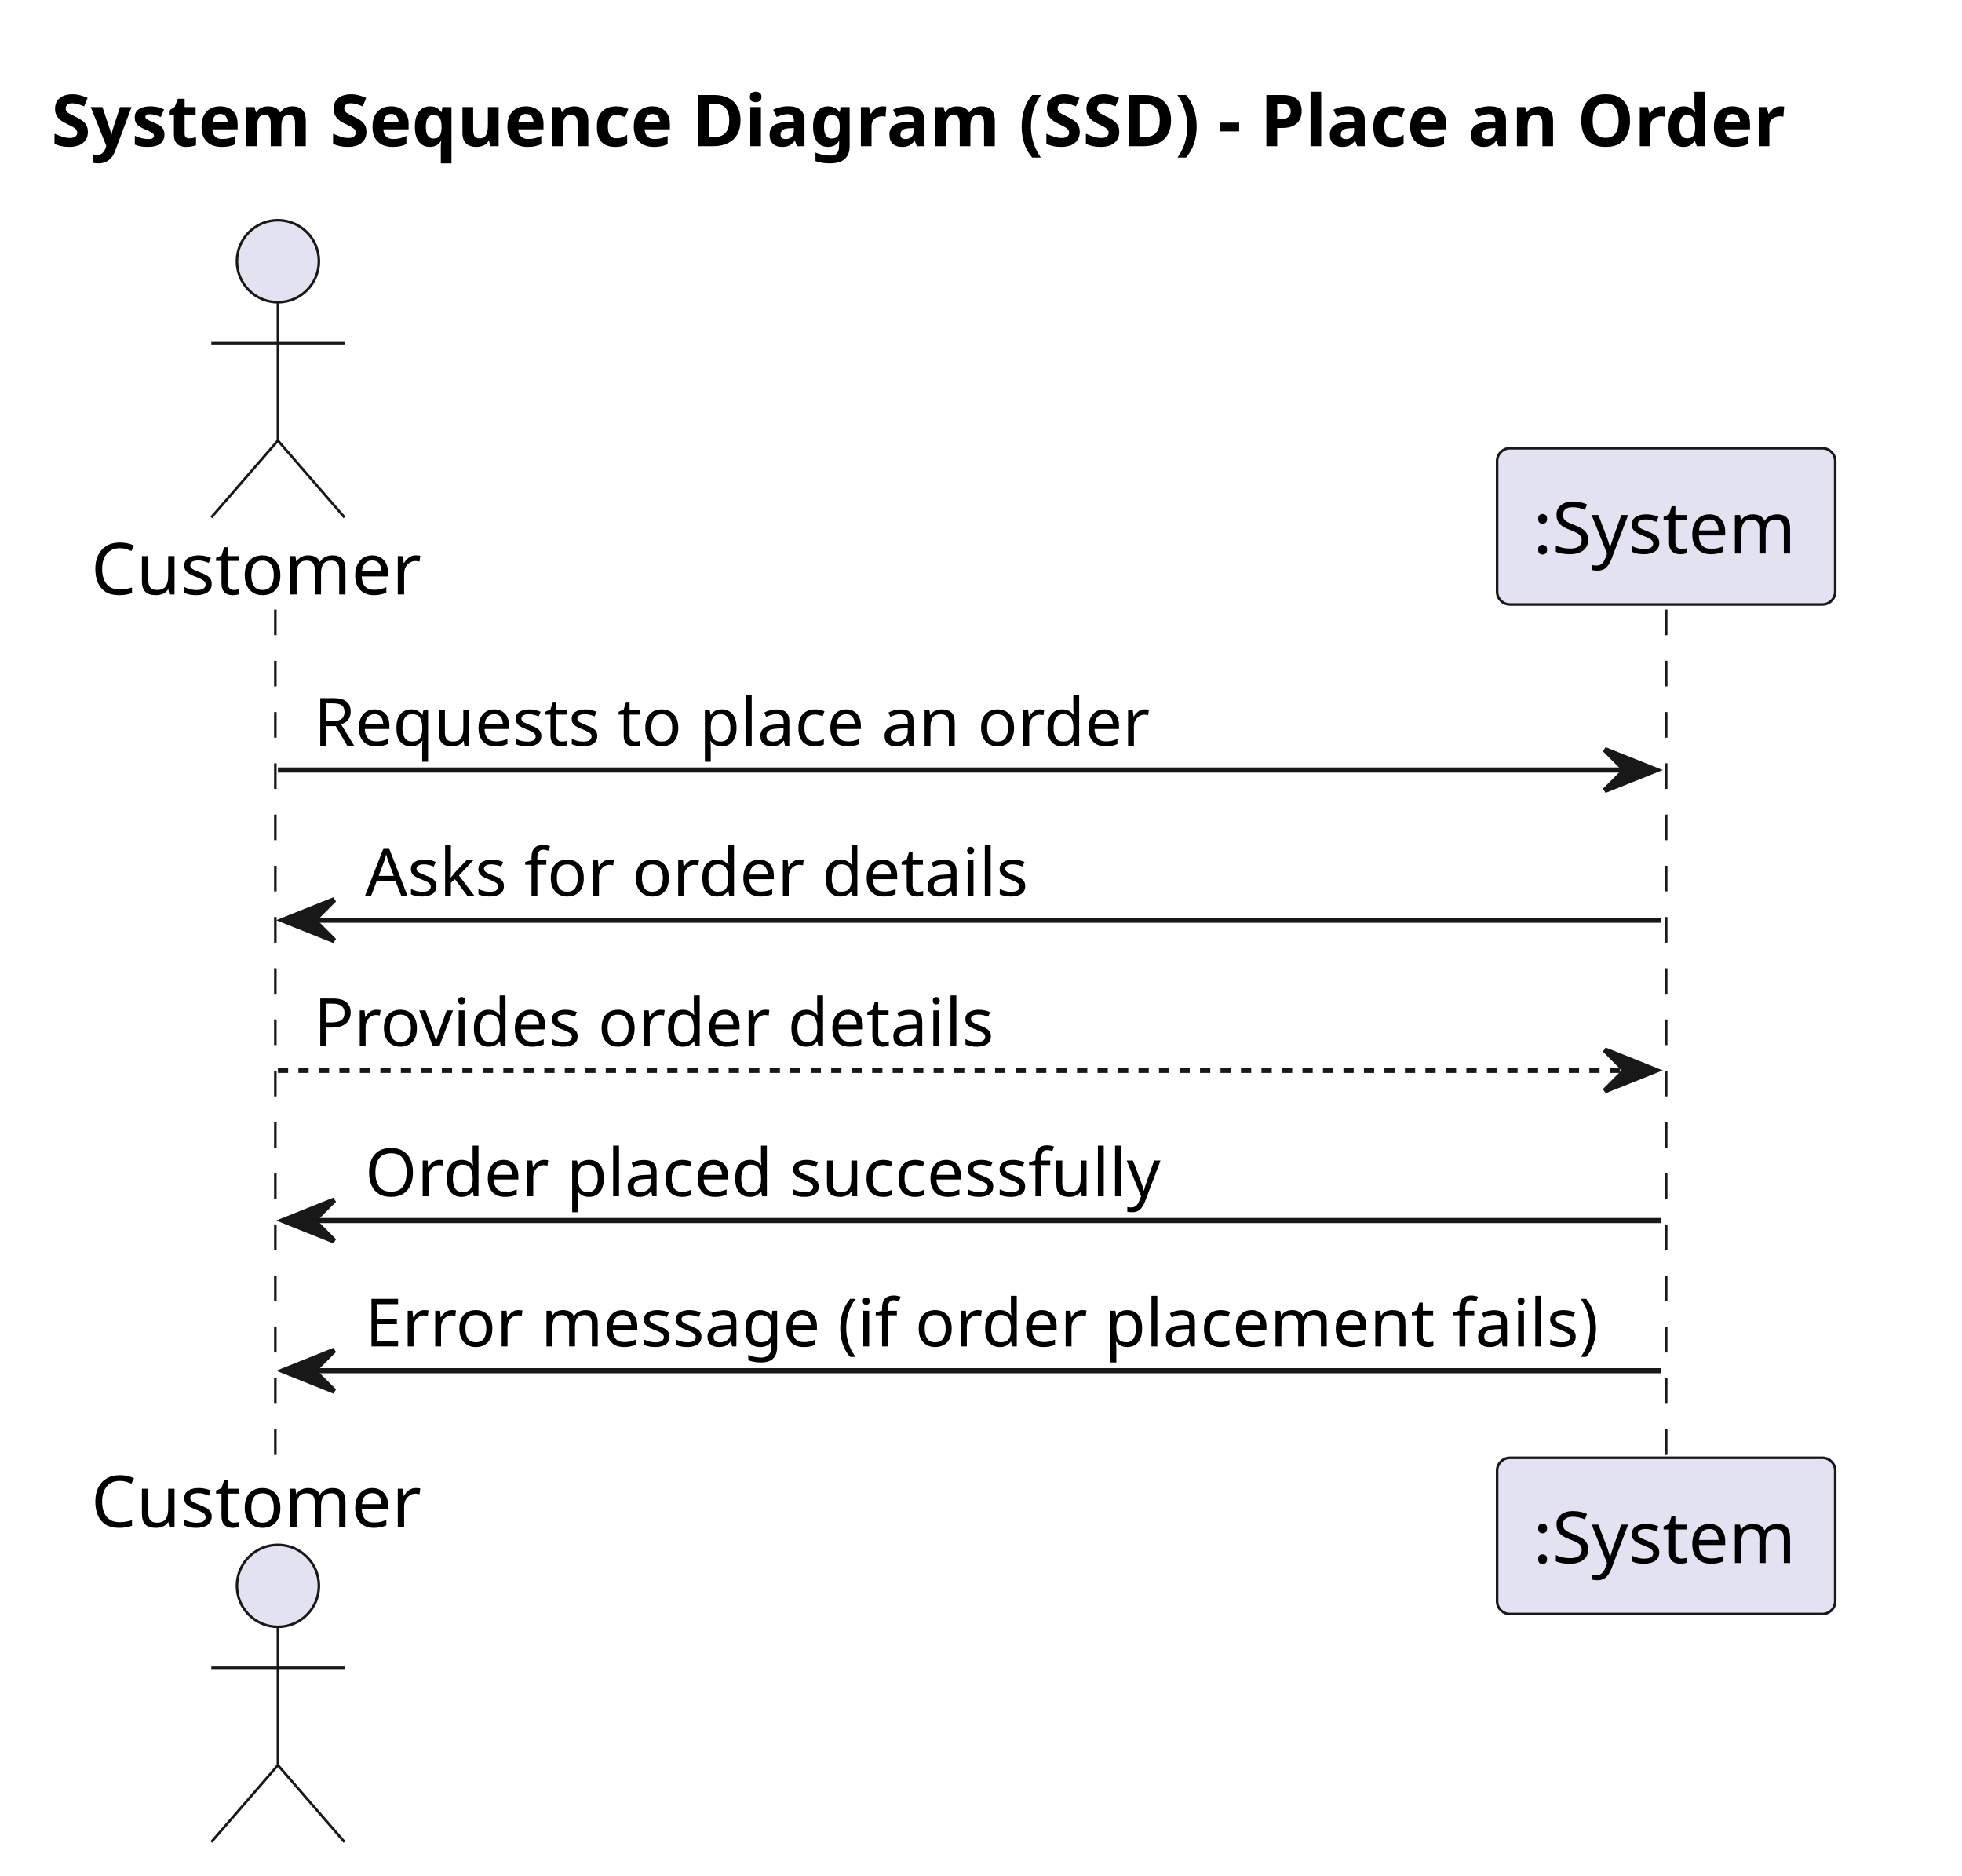
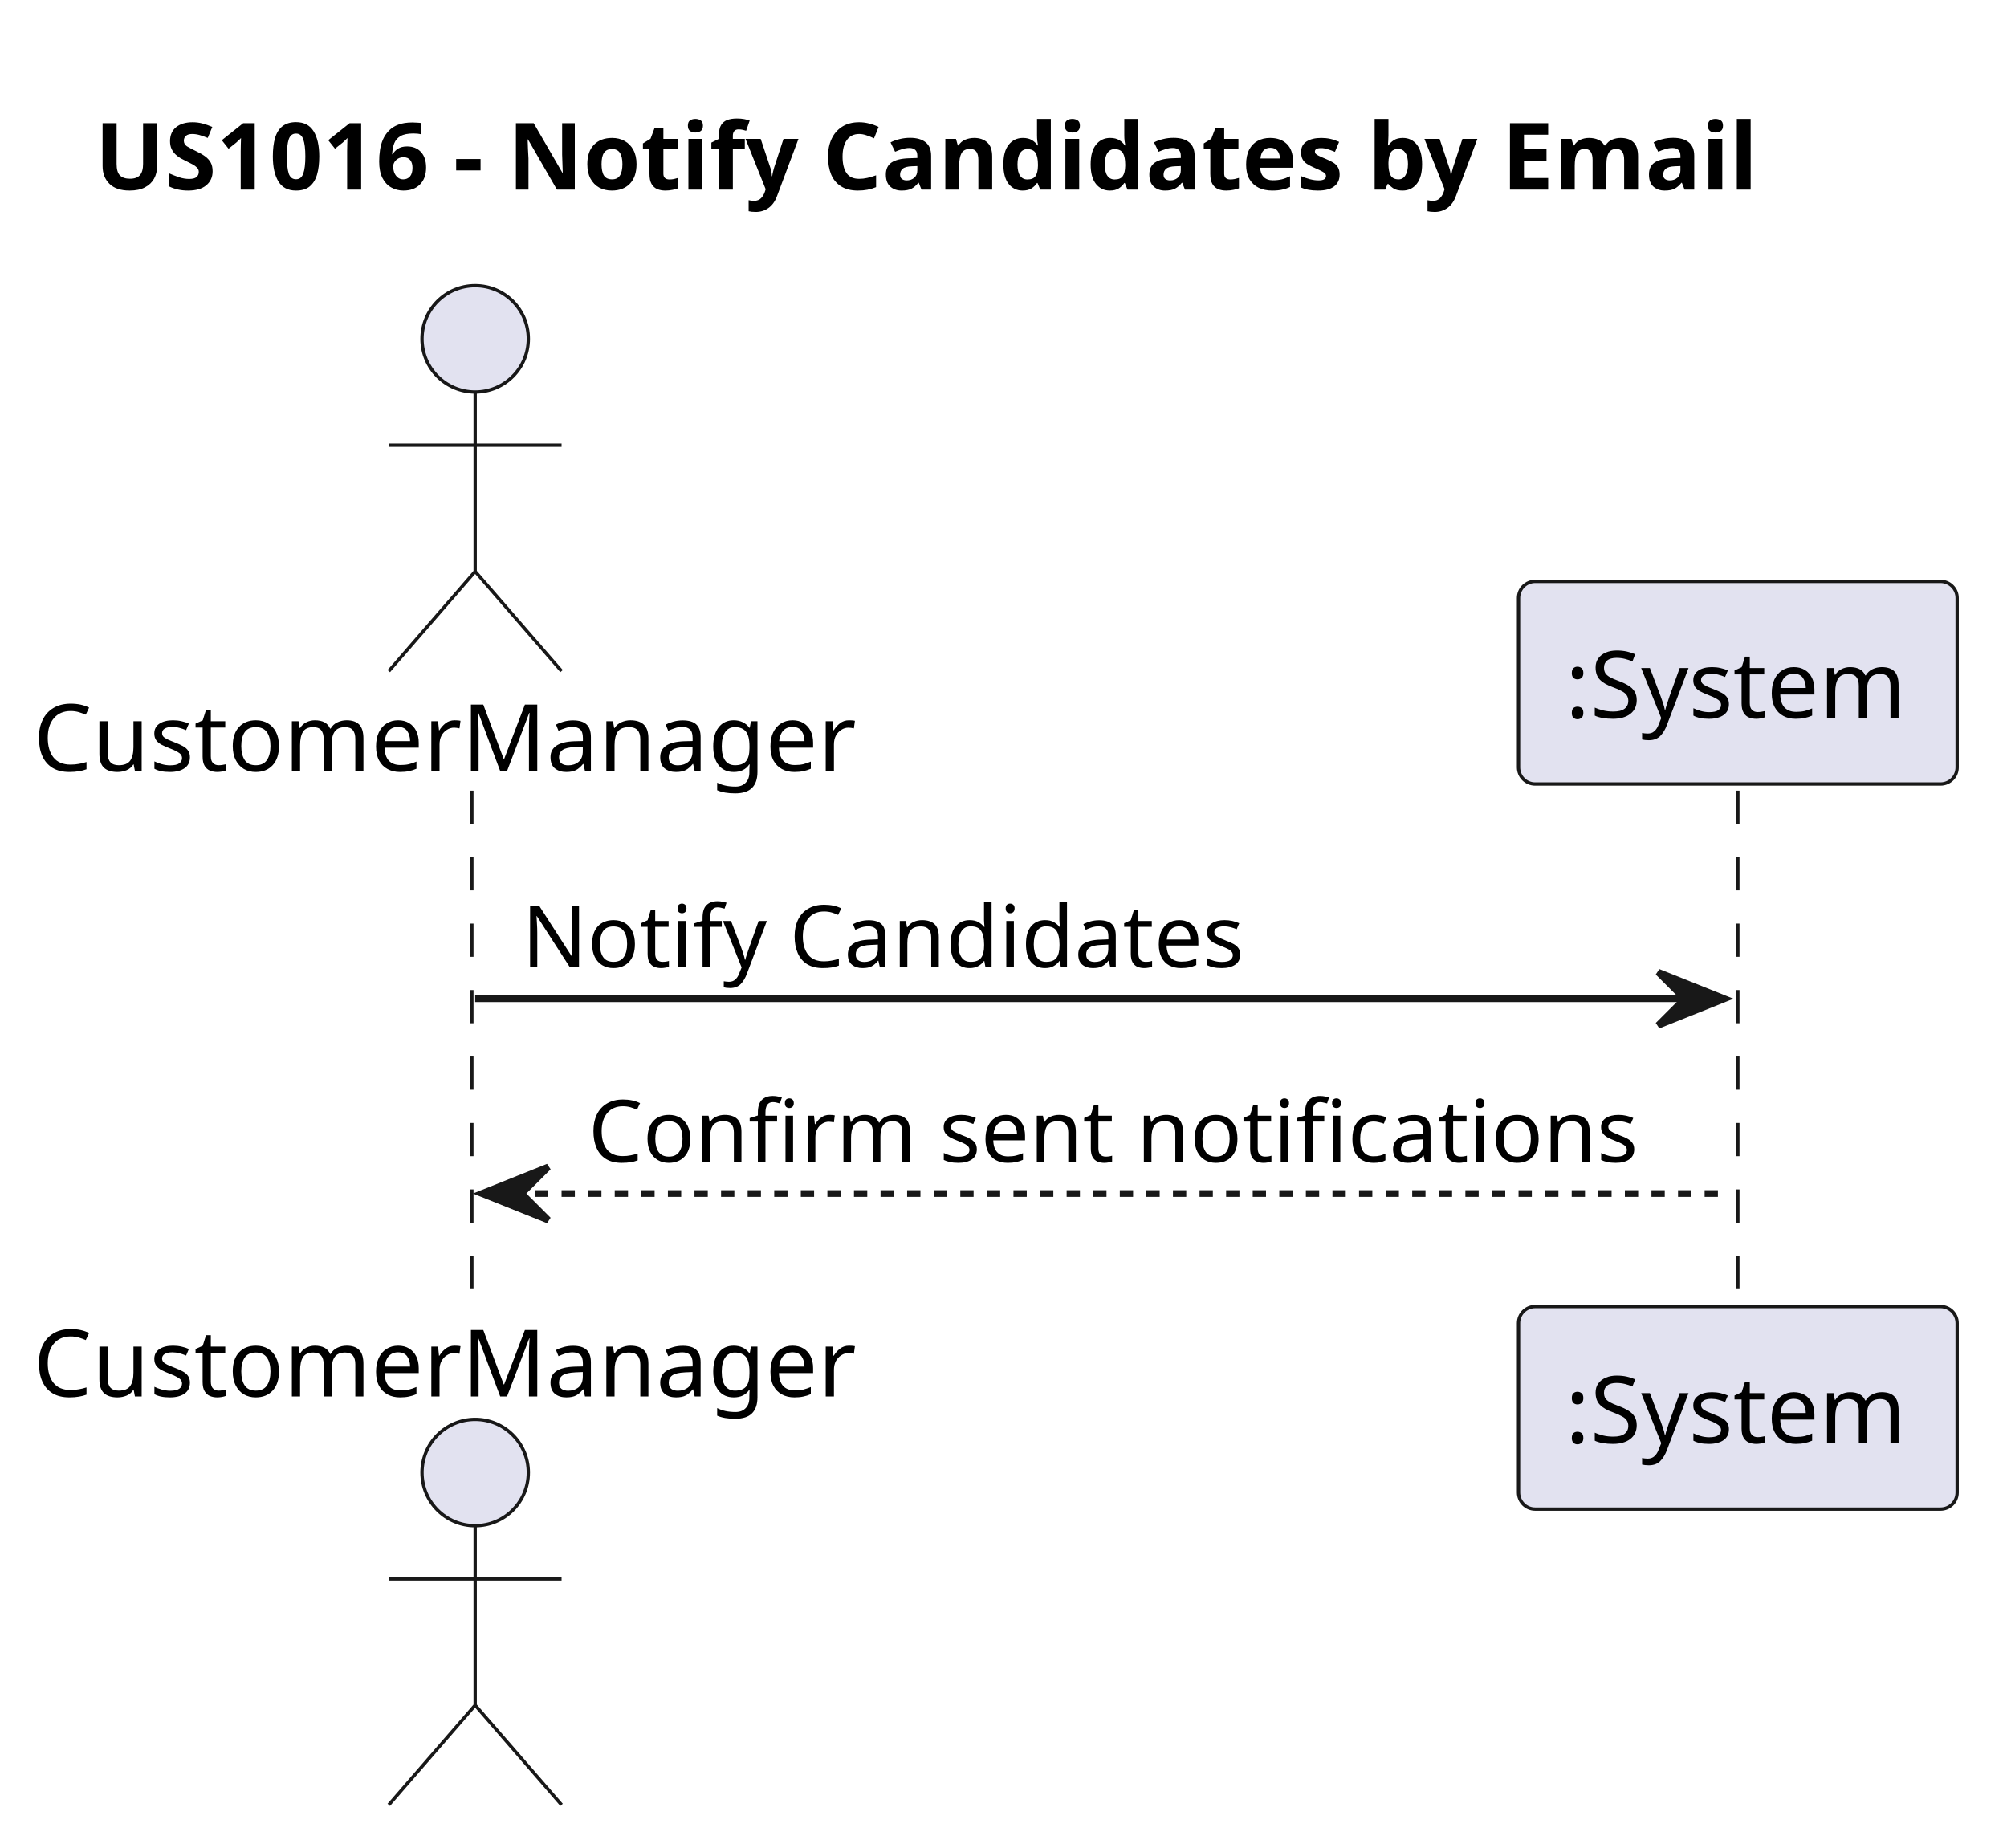
- <svg xmlns="http://www.w3.org/2000/svg" contentStyleType="text/css" height="366px" preserveAspectRatio="none" style="width:383px;height:366px;background:#FFFFFF;" version="1.1" viewBox="0 0 383 366" width="383px" zoomAndPan="magnify">
+ <svg xmlns="http://www.w3.org/2000/svg" contentStyleType="text/css" height="278px" preserveAspectRatio="none" style="width:302px;height:278px;background:#FFFFFF;" version="1.1" viewBox="0 0 302 278" width="302px" zoomAndPan="magnify">
  <defs />
  <g>
-     <text fill="#000000" font-family="sans-serif" font-size="14" font-weight="bold" lengthAdjust="spacing" textLength="355" x="10" y="28.535">System Sequence Diagram (SSD) - Place an Order</text>
-     <line style="stroke:#181818;stroke-width:0.5;stroke-dasharray:5.0,5.0;" x1="53.75" x2="53.75" y1="118.977" y2="285.529" />
-     <line style="stroke:#181818;stroke-width:0.5;stroke-dasharray:5.0,5.0;" x1="325.25" x2="325.25" y1="118.977" y2="285.529" />
-     <text fill="#000000" font-family="sans-serif" font-size="14" lengthAdjust="spacing" textLength="67" x="17.75" y="116.023">Customer</text>
-     <ellipse cx="54.25" cy="50.988" fill="#E2E2F0" rx="8" ry="8" style="stroke:#181818;stroke-width:0.5;" />
-     <path d="M54.25,58.988 L54.25,85.988 M41.25,66.988 L67.25,66.988 M54.25,85.988 L41.25,100.988 M54.25,85.988 L67.25,100.988 " fill="none" style="stroke:#181818;stroke-width:0.5;" />
-     <text fill="#000000" font-family="sans-serif" font-size="14" lengthAdjust="spacing" textLength="67" x="17.75" y="298.065">Customer</text>
-     <ellipse cx="54.25" cy="309.518" fill="#E2E2F0" rx="8" ry="8" style="stroke:#181818;stroke-width:0.5;" />
-     <path d="M54.25,317.518 L54.25,344.518 M41.25,325.518 L67.25,325.518 M54.25,344.518 L41.25,359.518 M54.25,344.518 L67.25,359.518 " fill="none" style="stroke:#181818;stroke-width:0.5;" />
-     <rect fill="#E2E2F0" height="30.488" rx="2.5" ry="2.5" style="stroke:#181818;stroke-width:0.5;" width="66" x="292.25" y="87.488" />
-     <text fill="#000000" font-family="sans-serif" font-size="14" lengthAdjust="spacing" textLength="52" x="299.25" y="108.023">:System</text>
-     <rect fill="#E2E2F0" height="30.488" rx="2.5" ry="2.5" style="stroke:#181818;stroke-width:0.5;" width="66" x="292.25" y="284.529" />
-     <text fill="#000000" font-family="sans-serif" font-size="14" lengthAdjust="spacing" textLength="52" x="299.25" y="305.065">:System</text>
-     <polygon fill="#181818" points="313.25,146.287,323.25,150.287,313.25,154.287,317.25,150.287" style="stroke:#181818;stroke-width:1.0;" />
-     <line style="stroke:#181818;stroke-width:1.0;" x1="54.25" x2="319.25" y1="150.287" y2="150.287" />
-     <text fill="#000000" font-family="sans-serif" font-size="13" lengthAdjust="spacing" textLength="167" x="61.25" y="145.545">Requests to place an order</text>
-     <polygon fill="#181818" points="65.25,175.598,55.25,179.598,65.25,183.598,61.25,179.598" style="stroke:#181818;stroke-width:1.0;" />
-     <line style="stroke:#181818;stroke-width:1.0;" x1="59.25" x2="324.25" y1="179.598" y2="179.598" />
-     <text fill="#000000" font-family="sans-serif" font-size="13" lengthAdjust="spacing" textLength="136" x="71.25" y="174.856">Asks for order details</text>
-     <polygon fill="#181818" points="313.25,204.908,323.25,208.908,313.25,212.908,317.25,208.908" style="stroke:#181818;stroke-width:1.0;" />
-     <line style="stroke:#181818;stroke-width:1.0;stroke-dasharray:2.0,2.0;" x1="54.25" x2="319.25" y1="208.908" y2="208.908" />
-     <text fill="#000000" font-family="sans-serif" font-size="13" lengthAdjust="spacing" textLength="136" x="61.25" y="204.166">Provides order details</text>
-     <polygon fill="#181818" points="65.25,234.219,55.25,238.219,65.25,242.219,61.25,238.219" style="stroke:#181818;stroke-width:1.0;" />
-     <line style="stroke:#181818;stroke-width:1.0;" x1="59.25" x2="324.25" y1="238.219" y2="238.219" />
-     <text fill="#000000" font-family="sans-serif" font-size="13" lengthAdjust="spacing" textLength="162" x="71.25" y="233.477">Order placed successfully</text>
-     <polygon fill="#181818" points="65.25,263.529,55.25,267.529,65.25,271.529,61.25,267.529" style="stroke:#181818;stroke-width:1.0;" />
-     <line style="stroke:#181818;stroke-width:1.0;" x1="59.25" x2="324.25" y1="267.529" y2="267.529" />
-     <text fill="#000000" font-family="sans-serif" font-size="13" lengthAdjust="spacing" textLength="247" x="71.25" y="262.787">Error message (if order placement fails)</text>
+     <text fill="#000000" font-family="sans-serif" font-size="14" font-weight="bold" lengthAdjust="spacing" textLength="270" x="14.25" y="28.535">US1016 - Notify Candidates by Email</text>
+     <line style="stroke:#181818;stroke-width:0.5;stroke-dasharray:5.0,5.0;" x1="71" x2="71" y1="118.977" y2="197.598" />
+     <line style="stroke:#181818;stroke-width:0.5;stroke-dasharray:5.0,5.0;" x1="261.5" x2="261.5" y1="118.977" y2="197.598" />
+     <text fill="#000000" font-family="sans-serif" font-size="14" lengthAdjust="spacing" textLength="127" x="5" y="116.023">CustomerManager</text>
+     <ellipse cx="71.5" cy="50.988" fill="#E2E2F0" rx="8" ry="8" style="stroke:#181818;stroke-width:0.5;" />
+     <path d="M71.5,58.988 L71.5,85.988 M58.5,66.988 L84.5,66.988 M71.5,85.988 L58.5,100.988 M71.5,85.988 L84.5,100.988 " fill="none" style="stroke:#181818;stroke-width:0.5;" />
+     <text fill="#000000" font-family="sans-serif" font-size="14" lengthAdjust="spacing" textLength="127" x="5" y="210.133">CustomerManager</text>
+     <ellipse cx="71.5" cy="221.586" fill="#E2E2F0" rx="8" ry="8" style="stroke:#181818;stroke-width:0.5;" />
+     <path d="M71.5,229.586 L71.5,256.586 M58.5,237.586 L84.5,237.586 M71.5,256.586 L58.5,271.586 M71.5,256.586 L84.5,271.586 " fill="none" style="stroke:#181818;stroke-width:0.5;" />
+     <rect fill="#E2E2F0" height="30.488" rx="2.5" ry="2.5" style="stroke:#181818;stroke-width:0.5;" width="66" x="228.5" y="87.488" />
+     <text fill="#000000" font-family="sans-serif" font-size="14" lengthAdjust="spacing" textLength="52" x="235.5" y="108.023">:System</text>
+     <rect fill="#E2E2F0" height="30.488" rx="2.5" ry="2.5" style="stroke:#181818;stroke-width:0.5;" width="66" x="228.5" y="196.598" />
+     <text fill="#000000" font-family="sans-serif" font-size="14" lengthAdjust="spacing" textLength="52" x="235.5" y="217.133">:System</text>
+     <polygon fill="#181818" points="249.5,146.287,259.5,150.287,249.5,154.287,253.5,150.287" style="stroke:#181818;stroke-width:1.0;" />
+     <line style="stroke:#181818;stroke-width:1.0;" x1="71.5" x2="255.5" y1="150.287" y2="150.287" />
+     <text fill="#000000" font-family="sans-serif" font-size="13" lengthAdjust="spacing" textLength="113" x="78.5" y="145.545">Notify Candidates</text>
+     <polygon fill="#181818" points="82.5,175.598,72.5,179.598,82.5,183.598,78.5,179.598" style="stroke:#181818;stroke-width:1.0;" />
+     <line style="stroke:#181818;stroke-width:1.0;stroke-dasharray:2.0,2.0;" x1="76.5" x2="260.5" y1="179.598" y2="179.598" />
+     <text fill="#000000" font-family="sans-serif" font-size="13" lengthAdjust="spacing" textLength="166" x="88.5" y="174.856">Confirm sent notifications</text>
  </g>
</svg>
